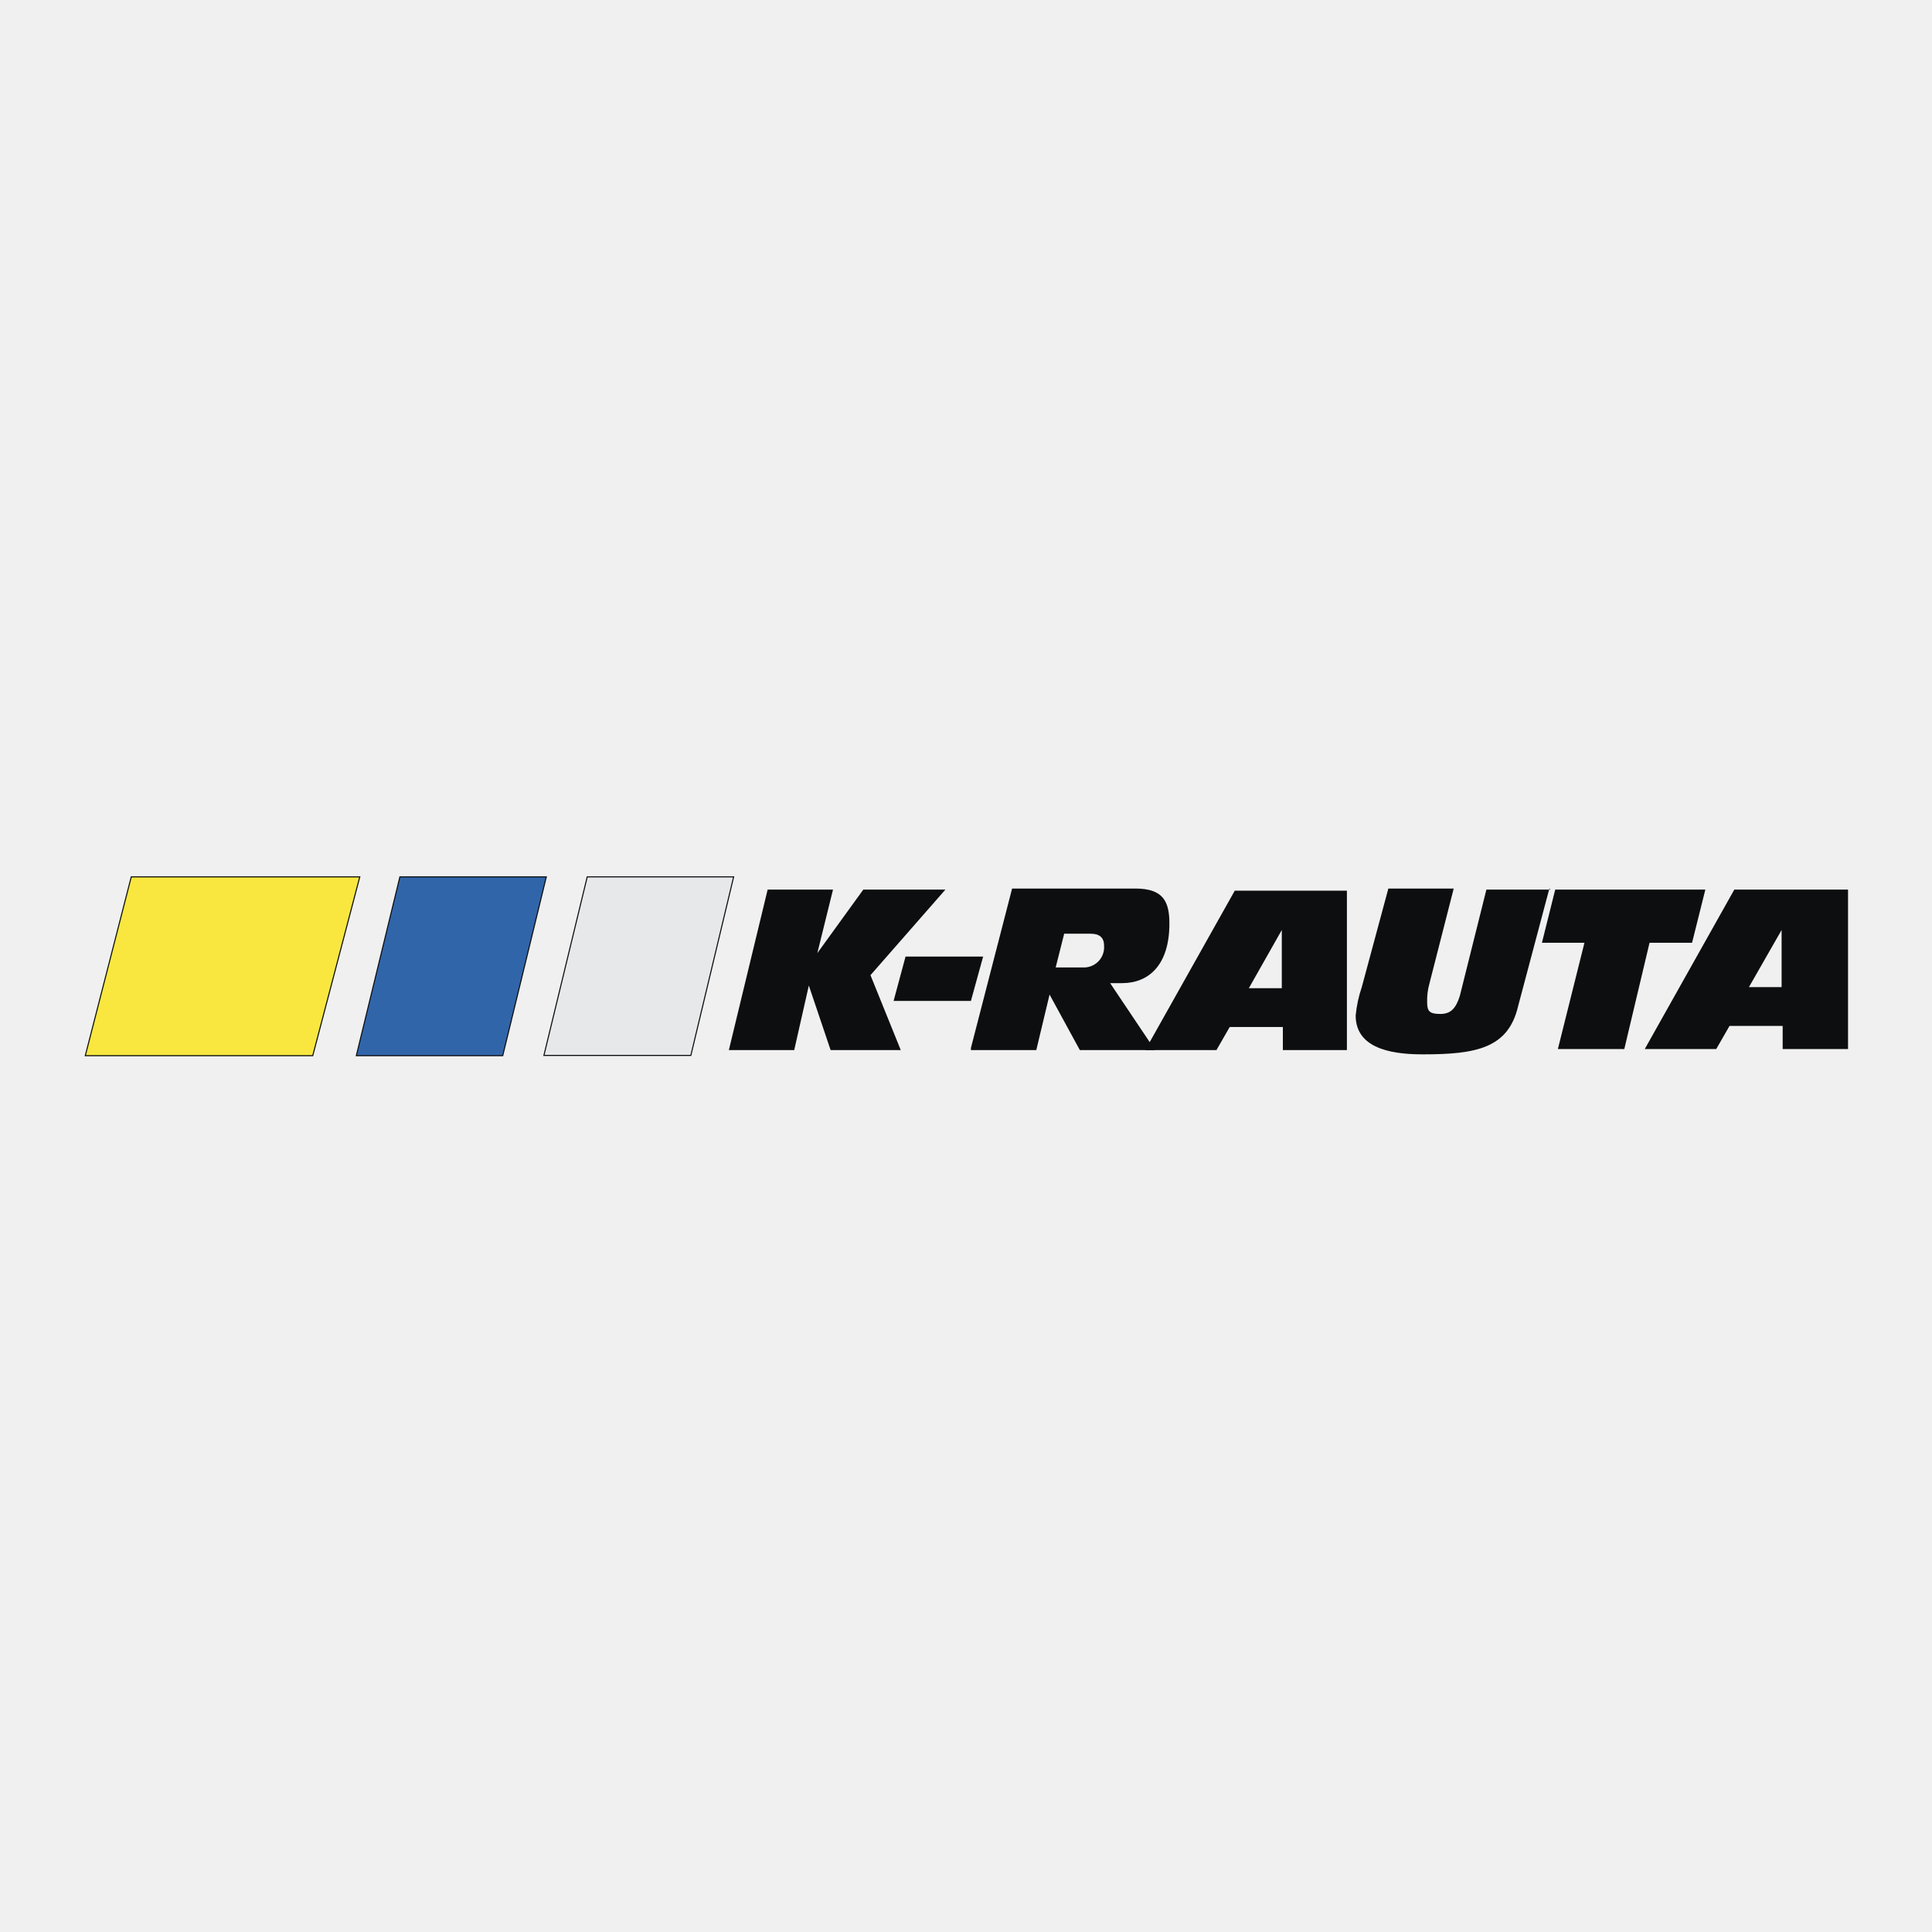
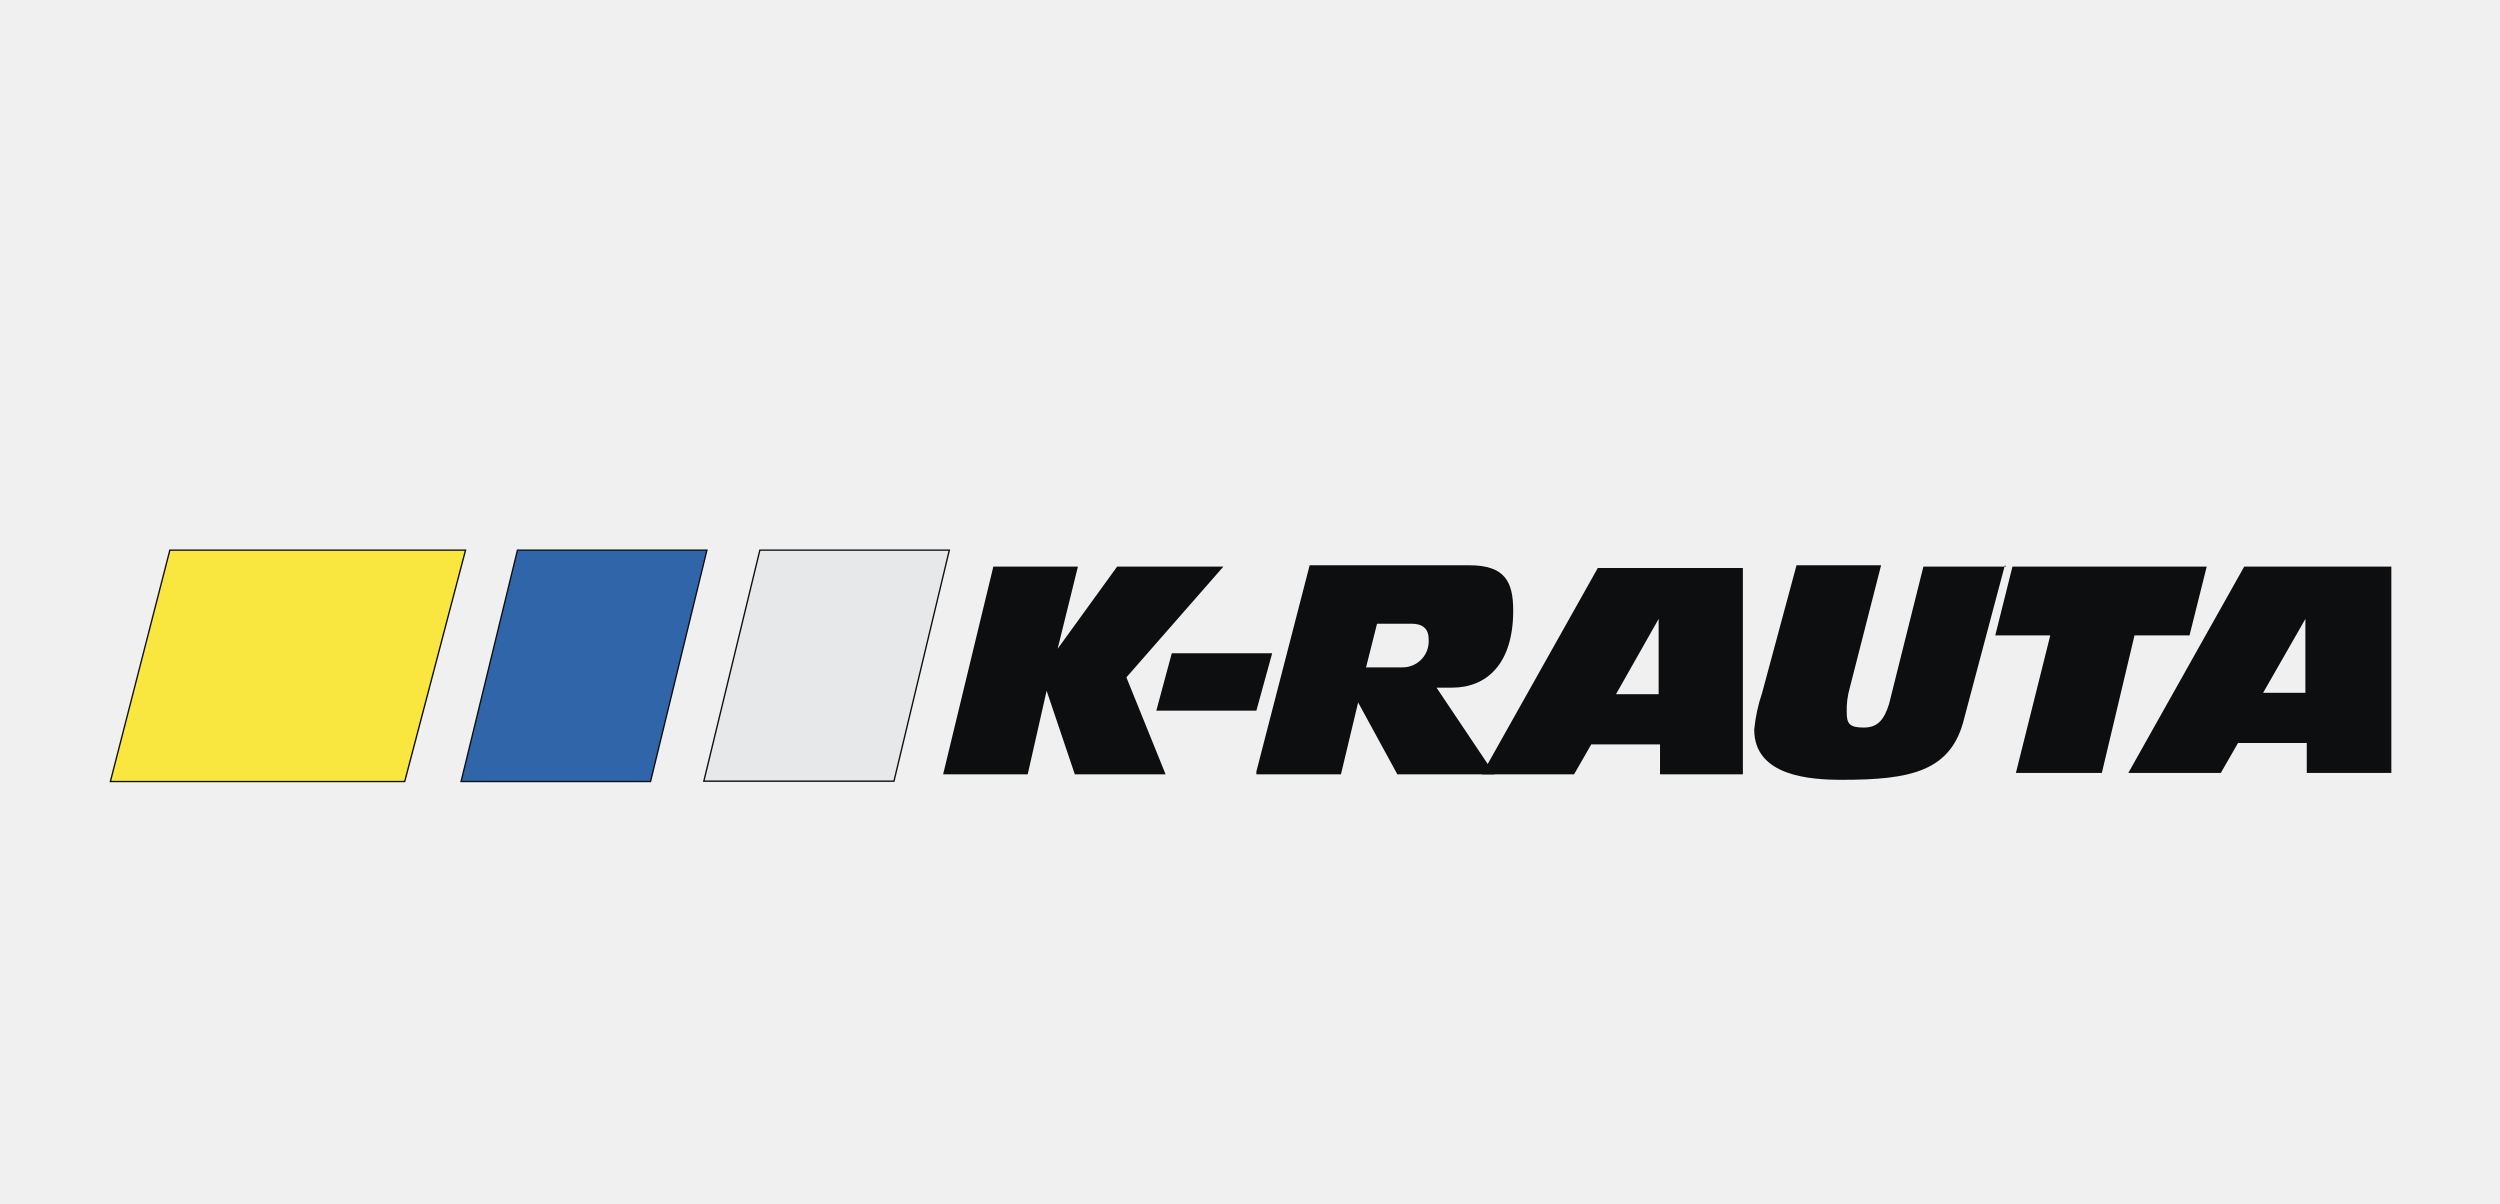
- <svg xmlns="http://www.w3.org/2000/svg" viewBox="0 0 72.71 72.71">
+ <svg xmlns="http://www.w3.org/2000/svg" viewBox="0 0 72.71 35">
  <defs>
    <style>.cls-1{fill:#fff;fill-opacity:0;}.cls-2{fill:#0c0e0f;}.cls-3{fill:#f9e740;}.cls-3,.cls-4,.cls-5{stroke:#0c0e0f;stroke-miterlimit:2.61;stroke-width:0.04px;}.cls-4{fill:#3165aa;}.cls-5{fill:#e7e8e9;}</style>
  </defs>
-   <g id="Layer_2" data-name="Layer 2">
+   <g id="Layer_2" data-name="Layer 2" transform="translate(0, -17)">
    <g id="Слой_1" data-name="Слой 1">
      <path class="cls-1" d="M0,0H72.71V72.71H0Z" />
      <path class="cls-2" d="M27.43,39.52h2.46l.55-2.43.82,2.43H33.9L32.76,36.7l2.82-3.22H32.49l-1.73,2.39.59-2.39H28.89Z" />
      <path class="cls-2" d="M33.63,37.67h2.91L37,36H34.08Zm6.42-2.53h1c.32,0,.5.14.5.44a.76.76,0,0,1-.77.83H39.73Zm-3.51,4.38H39l.5-2.09,1.14,2.09h2.83L41.78,37h.45c1,0,1.78-.68,1.78-2.24,0-.83-.23-1.32-1.28-1.32H38.09l-1.55,6Z" />
      <path class="cls-2" d="M43.1,39.52h2.68l.5-.87h2v.87h2.41v-6H46.47l-3.37,6Zm5.14-2.33H47L48.24,35Zm10.11-3.71H55.94l-1,4c-.14.44-.32.68-.73.68s-.5-.1-.5-.44A2.34,2.34,0,0,1,53.8,37l.91-3.56H52.25l-1,3.71a4.69,4.69,0,0,0-.23,1.07c0,1.36,1.64,1.46,2.55,1.46,2,0,3.19-.24,3.56-1.8l1.18-4.44Zm.32,6h2.46l.95-4h1.6l.5-2H58.53l-.5,2h1.6l-1,4Zm3.23,0h2.69l.5-.87h2v.87h2.46v-6H65.27l-3.37,6Zm5.15-2.33H65.82L67.05,35Z" />
      <path class="cls-3" d="M4.94,33h8.6l-1.77,6.73H3.21Z" />
      <path class="cls-4" d="M15.05,33h5.51l-1.64,6.73H13.41Z" />
      <path class="cls-5" d="M22.1,33h5.51L26,39.72H20.47Z" />
    </g>
  </g>
</svg>
